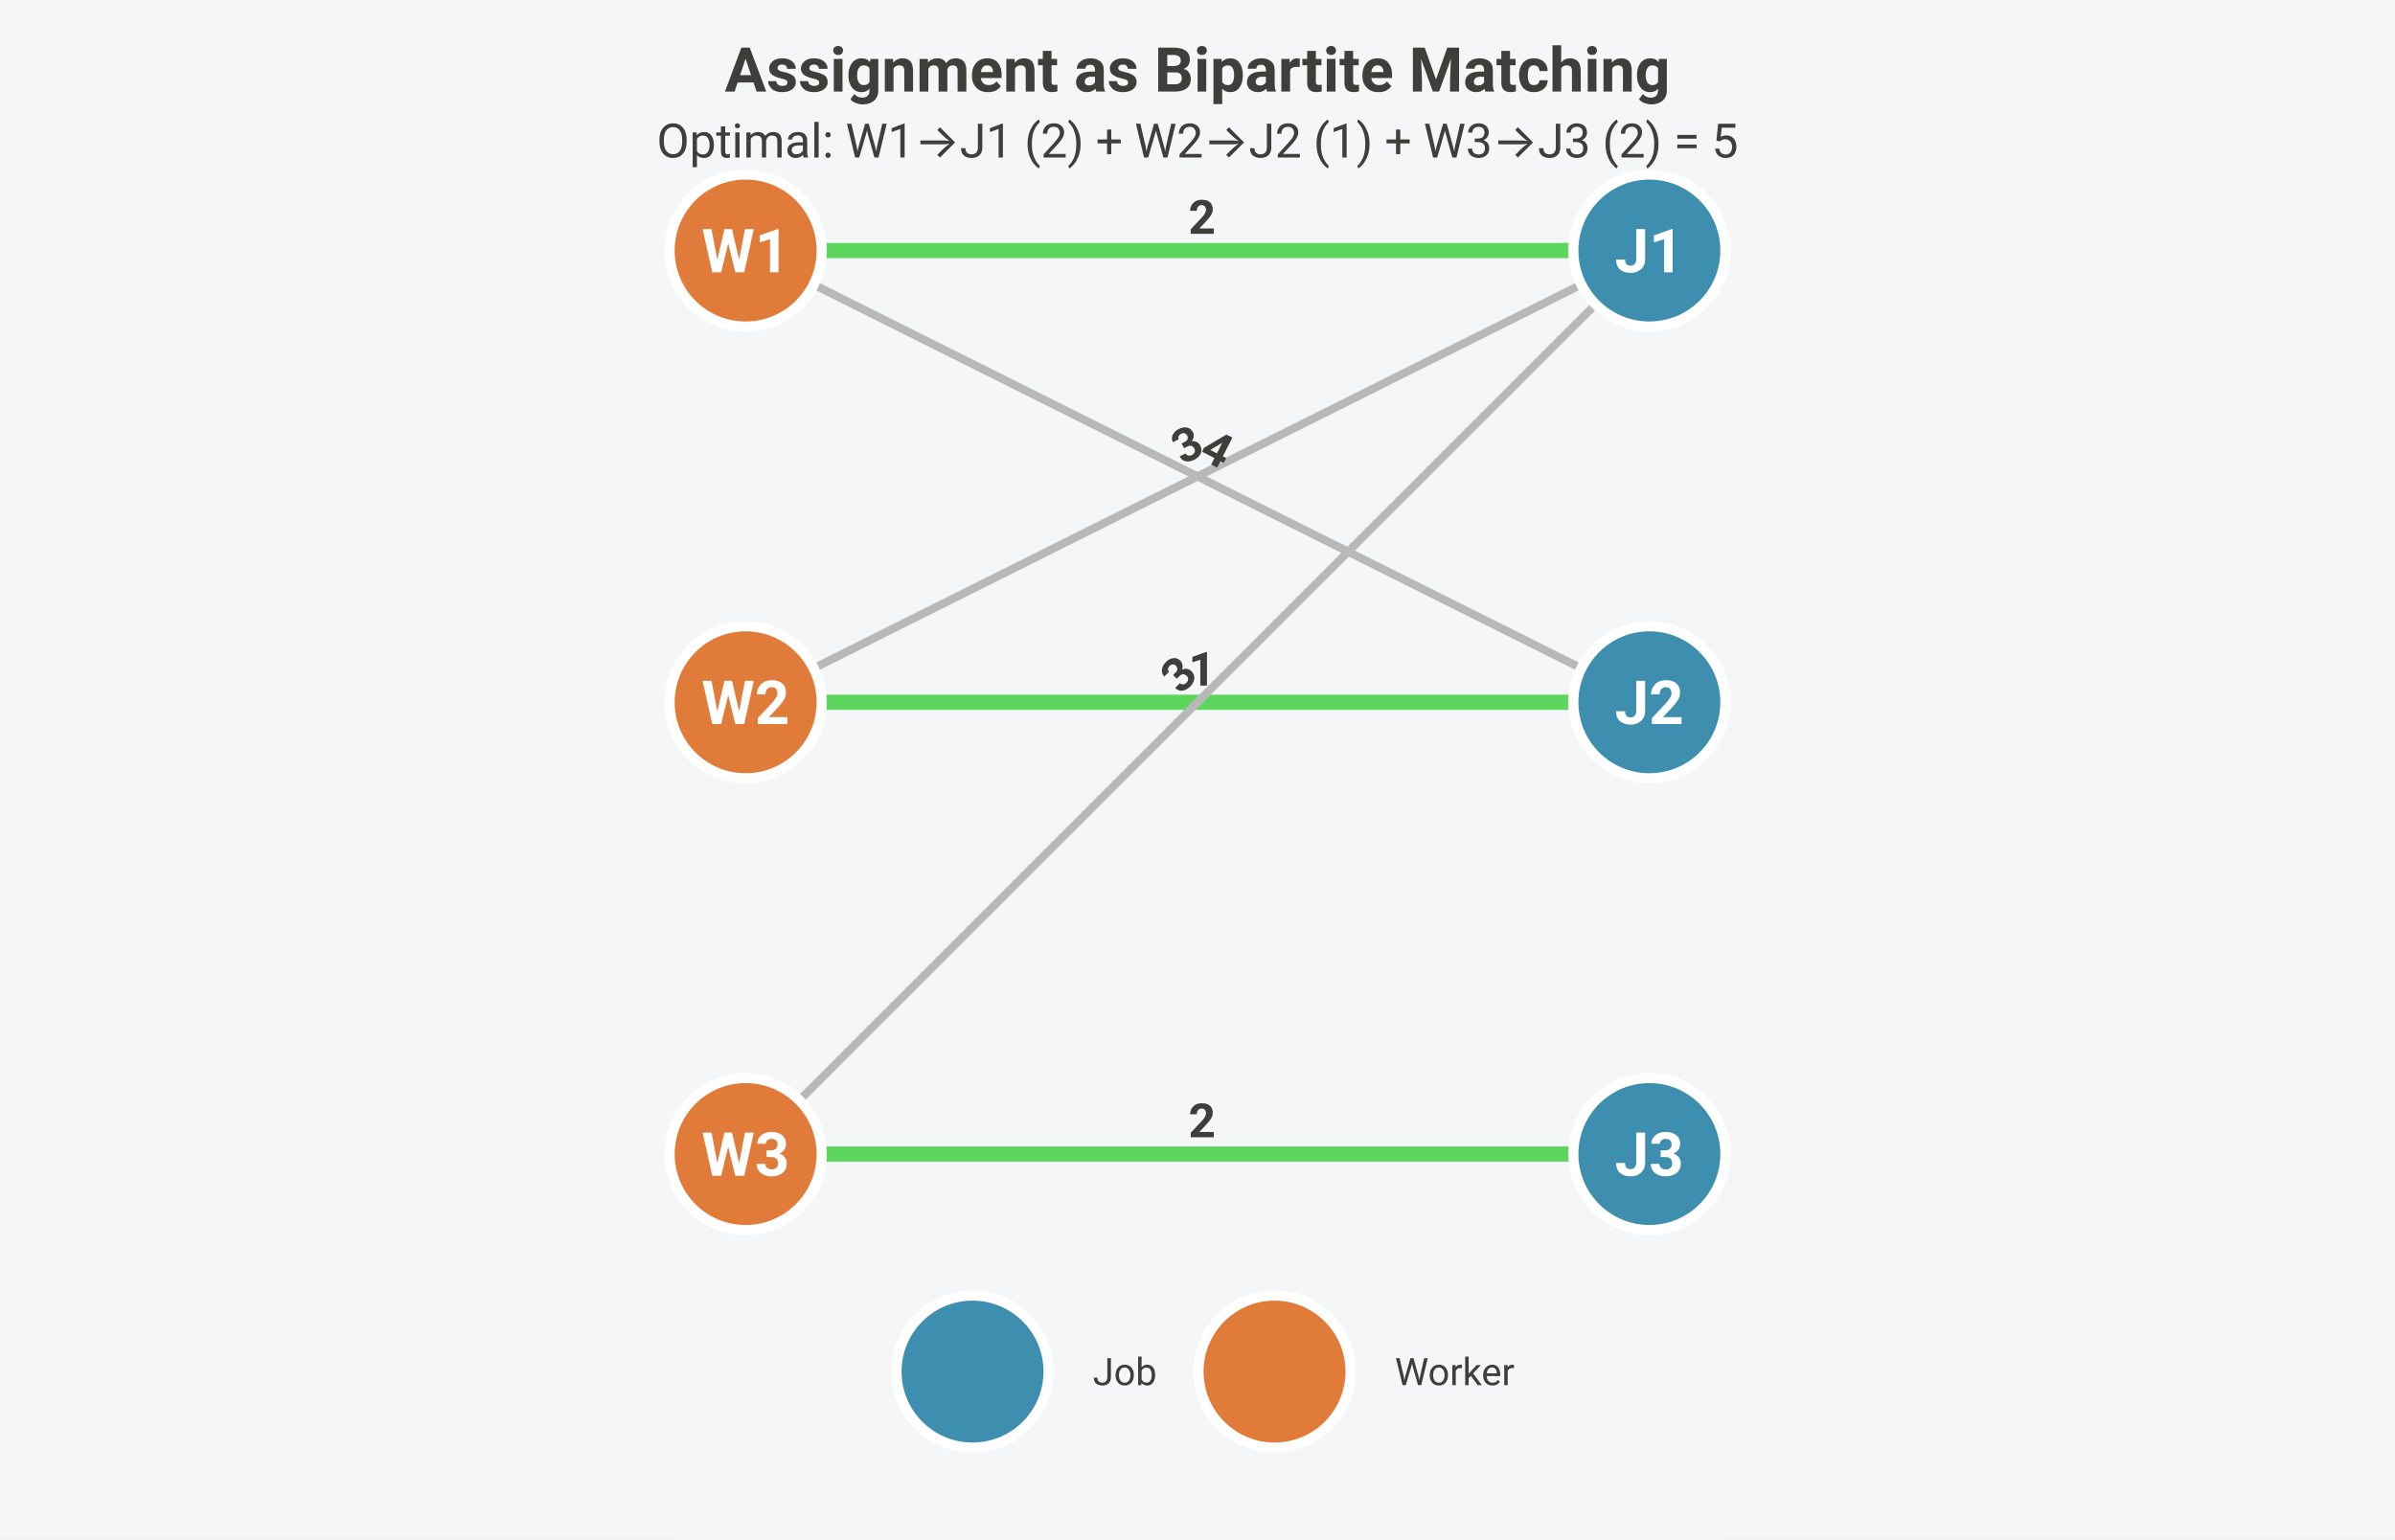
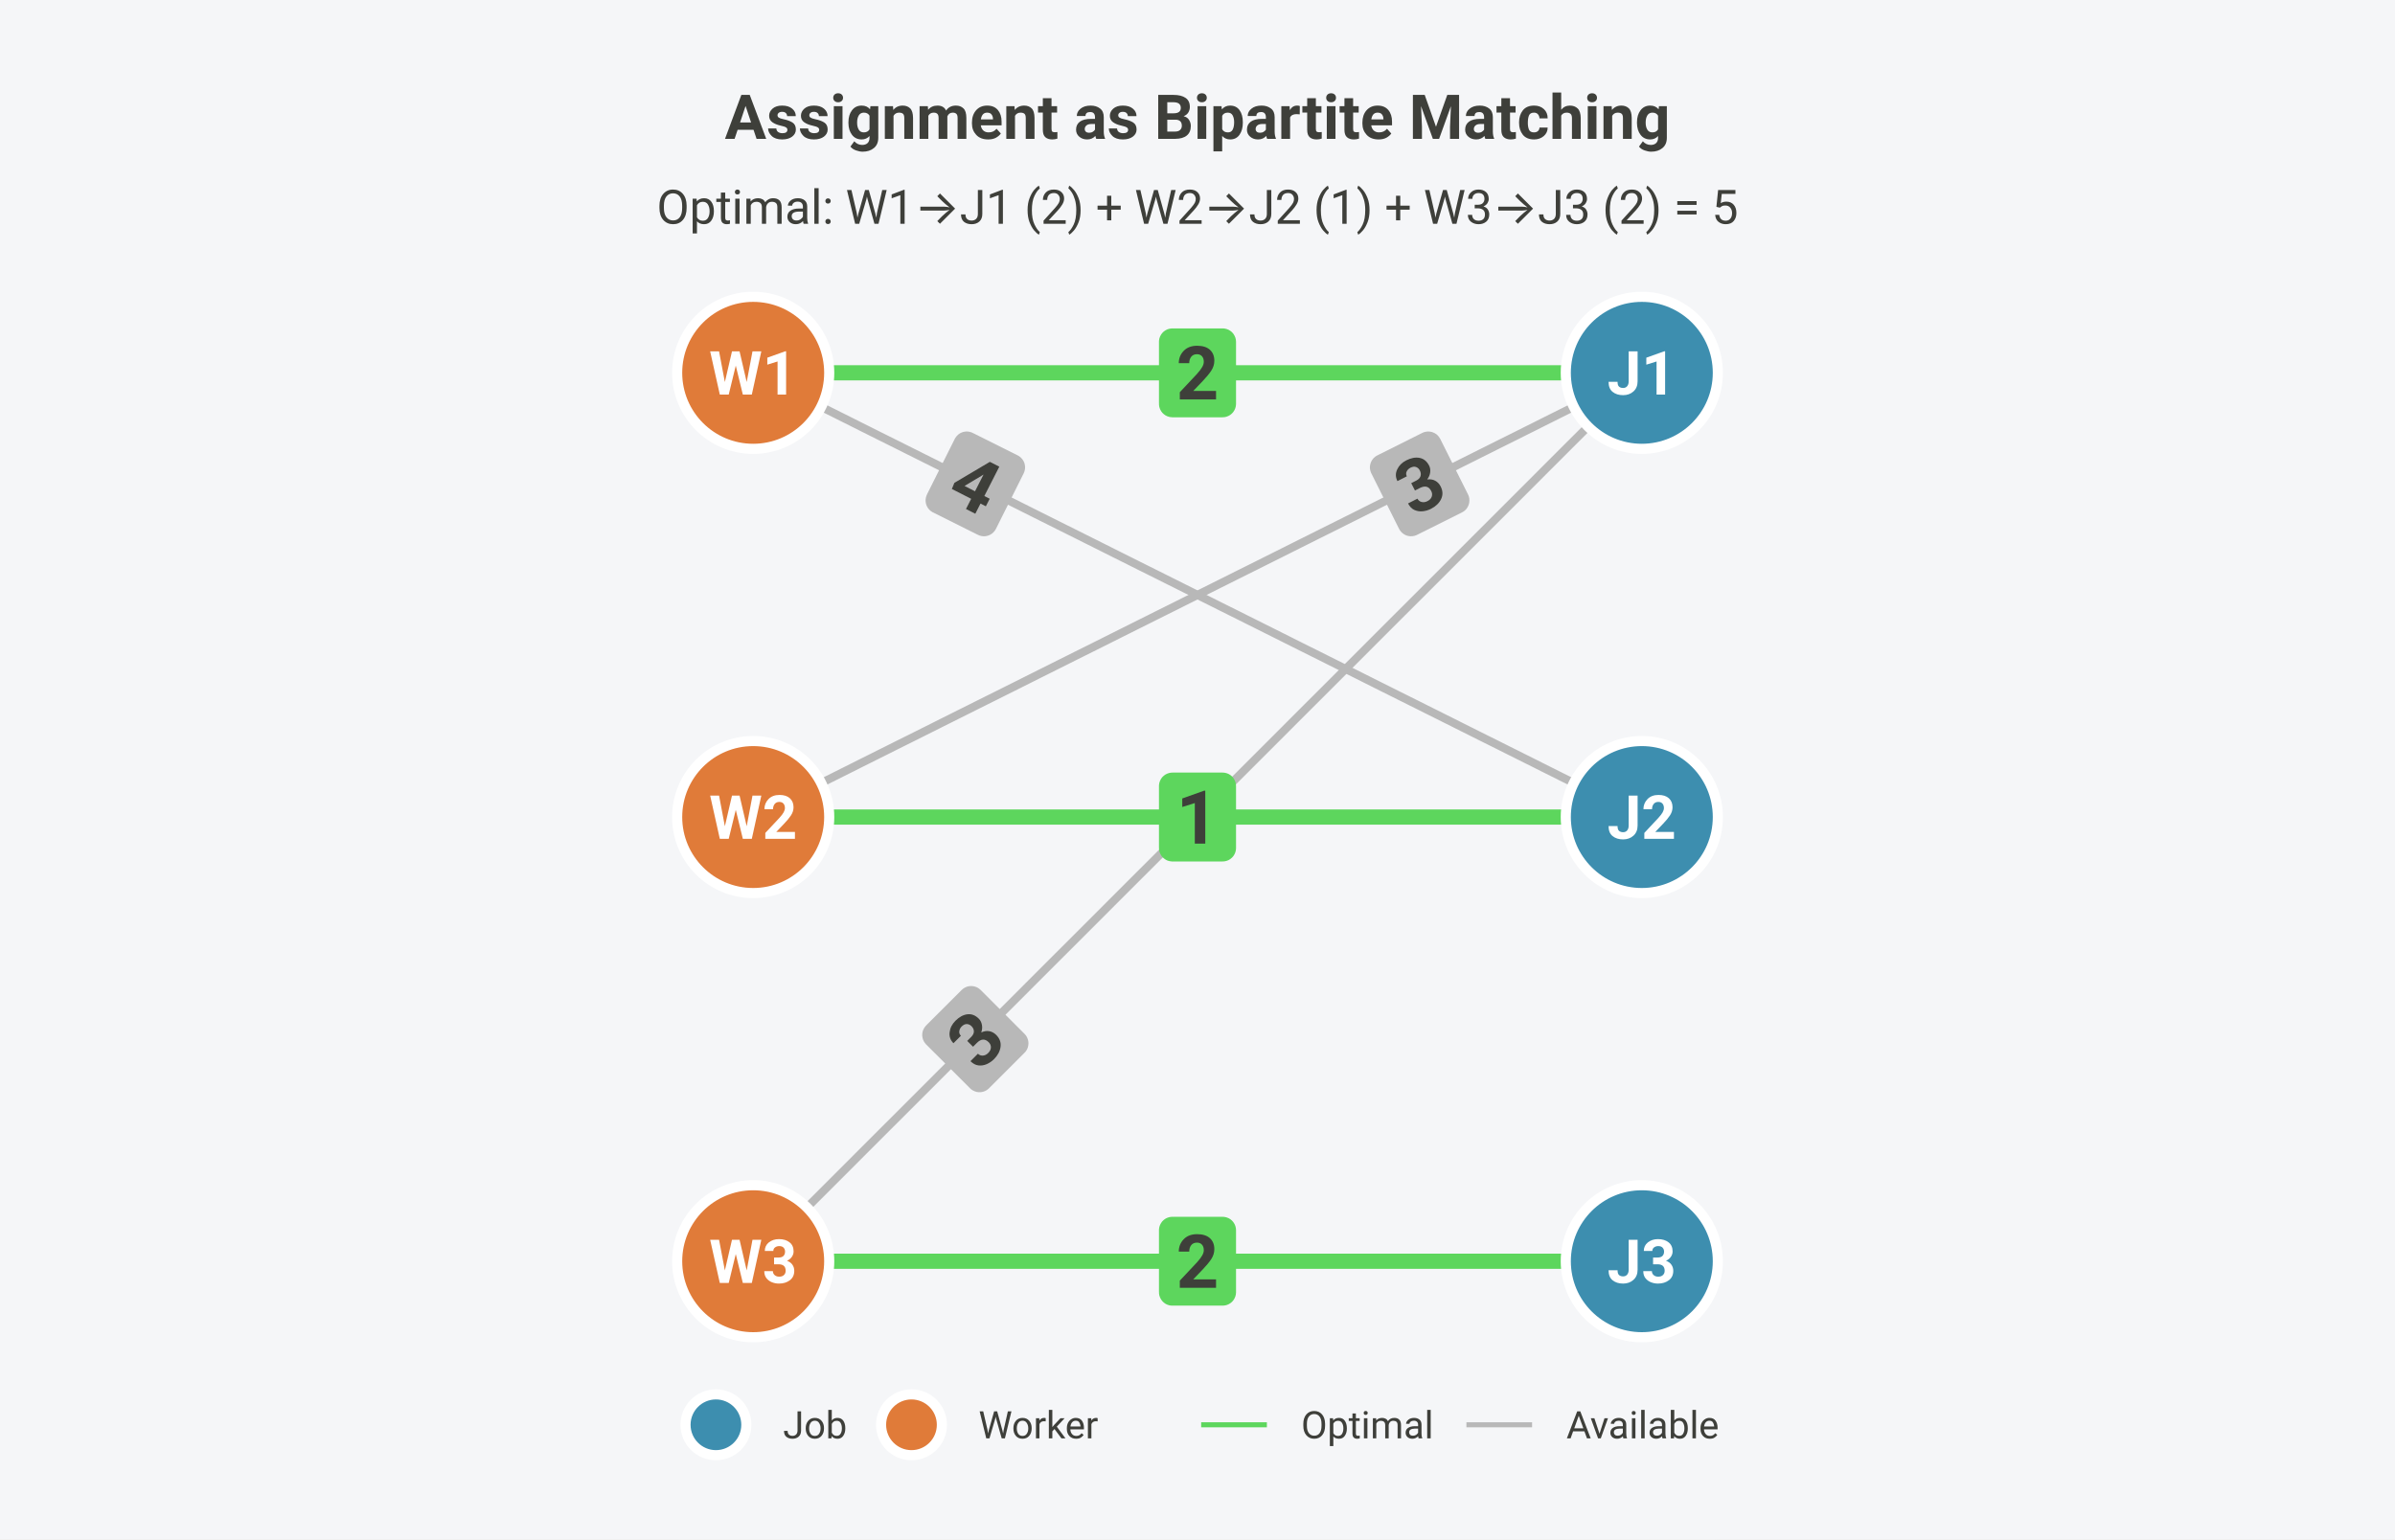
<svg xmlns="http://www.w3.org/2000/svg" width="504.00pt" height="324.00pt" viewBox="0 0 504.00 324.00">
  <g class="svglite">
    <defs>
      <style type="text/css">
    /* theme-aware-processed */
    .svglite line, .svglite polyline, .svglite polygon, .svglite path, .svglite circle {
      fill: none;
      stroke: #3E3F3A;
      stroke-linecap: round;
      stroke-linejoin: round;
      stroke-miterlimit: 10.00;
    }
    .svglite &gt; g &gt; rect {
      fill: none;
      stroke: #3E3F3A;
      stroke-linecap: round;
      stroke-linejoin: round;
      stroke-miterlimit: 10.00;
    }
    .svglite text {
      white-space: pre;
      fill: #3E3F3A;
    }
    .svglite g.glyphgroup path {
      fill: inherit;
      stroke: none;
    }
  </style>
    </defs>
    <rect width="100%" height="100%" style="stroke: none; fill: #F5F6F8;" />
    <defs>
      <clipPath id="cpMC4wMHw1MDQuMDB8MC4wMHwzMjQuMDA=">
        <rect x="0.00" y="0.00" width="504.00" height="324.00" />
      </clipPath>
    </defs>
    <g clip-path="url(#cpMC4wMHw1MDQuMDB8MC4wMHwzMjQuMDA=)">
</g>
    <defs>
-       <clipPath id="cpMTM3LjQ0fDM2Ni41NnwwLjAwfDMyNC4wMA==">
-         <rect x="137.44" y="0.00" width="229.13" height="324.00" />
+       <clipPath id="cpMTM5LjE4fDM2NC44MnwwLjAwfDMyNC4wMA==">
+         <rect x="139.18" y="0.00" width="225.63" height="324.00" />
      </clipPath>
    </defs>
-     <g clip-path="url(#cpMTM3LjQ0fDM2Ni41NnwwLjAwfDMyNC4wMA==)">
-       <rect rx="4" x="137.44" y="0.00" width="229.13" height="324.00" style="stroke-width: 1.07; stroke: none; fill: #F5F6F8;" />
+     <g clip-path="url(#cpMTM5LjE4fDM2NC44MnwwLjAwfDMyNC4wMA==)">
+       <rect rx="4" x="139.18" y="0.00" width="225.63" height="324.00" style="stroke-width: 1.07; stroke: none; fill: #F5F6F8;" />
    </g>
    <g clip-path="url(#cpMC4wMHw1MDQuMDB8MC4wMHwzMjQuMDA=)">
-       <polyline points="156.91,52.74 158.83,52.74 160.75,52.74 162.67,52.74 164.59,52.74 166.51,52.74 168.43,52.74 170.35,52.74 172.28,52.74 174.20,52.74 176.12,52.74 178.04,52.74 179.96,52.74 181.88,52.74 183.80,52.74 185.72,52.74 187.64,52.74 189.57,52.74 191.49,52.74 193.41,52.74 195.33,52.74 197.25,52.74 199.17,52.74 201.09,52.74 203.01,52.74 204.93,52.74 206.85,52.74 208.78,52.74 210.70,52.74 212.62,52.74 214.54,52.74 216.46,52.74 218.38,52.74 220.30,52.74 222.22,52.74 224.14,52.74 226.07,52.74 227.99,52.74 229.91,52.74 231.83,52.74 233.75,52.74 235.67,52.74 237.59,52.74 239.51,52.74 241.43,52.74 243.36,52.74 245.28,52.74 247.20,52.74 249.12,52.74 251.04,52.74 252.96,52.74 254.88,52.74 256.80,52.74 258.72,52.74 260.64,52.74 262.57,52.74 264.49,52.74 266.41,52.74 268.33,52.74 270.25,52.74 272.17,52.74 274.09,52.74 276.01,52.74 277.93,52.74 279.86,52.74 281.78,52.74 283.70,52.74 285.62,52.74 287.54,52.74 289.46,52.74 291.38,52.74 293.30,52.74 295.22,52.74 297.15,52.74 299.07,52.74 300.99,52.74 302.91,52.74 304.83,52.74 306.75,52.74 308.67,52.74 310.59,52.74 312.51,52.74 314.43,52.74 316.36,52.74 318.28,52.74 320.20,52.74 322.12,52.74 324.04,52.74 325.96,52.74 327.88,52.74 329.80,52.74 331.72,52.74 333.65,52.74 335.57,52.74 337.49,52.74 339.41,52.74 341.33,52.74 343.25,52.74 345.17,52.74 347.09,52.74 " style="stroke-width: 3.20; stroke: #5DD65D; stroke-linecap: butt;" />
-       <polyline points="156.91,52.74 158.83,53.70 160.75,54.66 162.67,55.62 164.59,56.58 166.51,57.54 168.43,58.50 170.35,59.46 172.28,60.42 174.20,61.38 176.12,62.34 178.04,63.31 179.96,64.27 181.88,65.23 183.80,66.19 185.72,67.15 187.64,68.11 189.57,69.07 191.49,70.03 193.41,70.99 195.33,71.95 197.25,72.91 199.17,73.87 201.09,74.83 203.01,75.79 204.93,76.75 206.85,77.71 208.78,78.67 210.70,79.63 212.62,80.59 214.54,81.56 216.46,82.52 218.38,83.48 220.30,84.44 222.22,85.40 224.14,86.36 226.07,87.32 227.99,88.28 229.91,89.24 231.83,90.20 233.75,91.16 235.67,92.12 237.59,93.08 239.51,94.04 241.43,95.00 243.36,95.96 245.28,96.92 247.20,97.88 249.12,98.84 251.04,99.81 252.96,100.77 254.88,101.73 256.80,102.69 258.72,103.65 260.64,104.61 262.57,105.57 264.49,106.53 266.41,107.49 268.33,108.45 270.25,109.41 272.17,110.37 274.09,111.33 276.01,112.29 277.93,113.25 279.86,114.21 281.78,115.17 283.70,116.13 285.62,117.10 287.54,118.06 289.46,119.02 291.38,119.98 293.30,120.94 295.22,121.90 297.15,122.86 299.07,123.82 300.99,124.78 302.91,125.74 304.83,126.70 306.75,127.66 308.67,128.62 310.59,129.58 312.51,130.54 314.43,131.50 316.36,132.46 318.28,133.42 320.20,134.38 322.12,135.35 324.04,136.31 325.96,137.27 327.88,138.23 329.80,139.19 331.72,140.15 333.65,141.11 335.57,142.07 337.49,143.03 339.41,143.99 341.33,144.95 343.25,145.91 345.17,146.87 347.09,147.83 " style="stroke-width: 1.71; stroke: #B8B8B8; stroke-linecap: butt;" />
-       <polyline points="156.91,147.83 158.83,147.83 160.75,147.83 162.67,147.83 164.59,147.83 166.51,147.83 168.43,147.83 170.35,147.83 172.28,147.83 174.20,147.83 176.12,147.83 178.04,147.83 179.96,147.83 181.88,147.83 183.80,147.83 185.72,147.83 187.64,147.83 189.57,147.83 191.49,147.83 193.41,147.83 195.33,147.83 197.25,147.83 199.17,147.83 201.09,147.83 203.01,147.83 204.93,147.83 206.85,147.83 208.78,147.83 210.70,147.83 212.62,147.83 214.54,147.83 216.46,147.83 218.38,147.83 220.30,147.83 222.22,147.83 224.14,147.83 226.07,147.83 227.99,147.83 229.91,147.83 231.83,147.83 233.75,147.83 235.67,147.83 237.59,147.83 239.51,147.83 241.43,147.83 243.36,147.83 245.28,147.83 247.20,147.83 249.12,147.83 251.04,147.83 252.96,147.83 254.88,147.83 256.80,147.83 258.72,147.83 260.64,147.83 262.57,147.83 264.49,147.83 266.41,147.83 268.33,147.83 270.25,147.83 272.17,147.83 274.09,147.83 276.01,147.83 277.93,147.83 279.86,147.83 281.78,147.83 283.70,147.83 285.62,147.83 287.54,147.83 289.46,147.83 291.38,147.83 293.30,147.83 295.22,147.83 297.15,147.83 299.07,147.83 300.99,147.83 302.91,147.83 304.83,147.83 306.75,147.83 308.67,147.83 310.59,147.83 312.51,147.83 314.43,147.83 316.36,147.83 318.28,147.83 320.20,147.83 322.12,147.83 324.04,147.83 325.96,147.83 327.88,147.83 329.80,147.83 331.72,147.83 333.65,147.83 335.57,147.83 337.49,147.83 339.41,147.83 341.33,147.83 343.25,147.83 345.17,147.83 347.09,147.83 " style="stroke-width: 3.20; stroke: #5DD65D; stroke-linecap: butt;" />
-       <polyline points="156.91,147.83 158.83,146.87 160.75,145.91 162.67,144.95 164.59,143.99 166.51,143.03 168.43,142.07 170.35,141.11 172.28,140.15 174.20,139.19 176.12,138.23 178.04,137.27 179.96,136.31 181.88,135.35 183.80,134.38 185.72,133.42 187.64,132.46 189.57,131.50 191.49,130.54 193.41,129.58 195.33,128.62 197.25,127.66 199.17,126.70 201.09,125.74 203.01,124.78 204.93,123.82 206.85,122.86 208.78,121.90 210.70,120.94 212.62,119.98 214.54,119.02 216.46,118.06 218.38,117.10 220.30,116.13 222.22,115.17 224.14,114.21 226.07,113.25 227.99,112.29 229.91,111.33 231.83,110.37 233.75,109.41 235.67,108.45 237.59,107.49 239.51,106.53 241.43,105.57 243.36,104.61 245.28,103.65 247.20,102.69 249.12,101.73 251.04,100.77 252.96,99.81 254.88,98.84 256.80,97.88 258.72,96.92 260.64,95.96 262.57,95.00 264.49,94.04 266.41,93.08 268.33,92.12 270.25,91.16 272.17,90.20 274.09,89.24 276.01,88.28 277.93,87.32 279.86,86.36 281.78,85.40 283.70,84.44 285.62,83.48 287.54,82.52 289.46,81.56 291.38,80.59 293.30,79.63 295.22,78.67 297.15,77.71 299.07,76.75 300.99,75.79 302.91,74.83 304.83,73.87 306.75,72.91 308.67,71.95 310.59,70.99 312.51,70.03 314.43,69.07 316.36,68.11 318.28,67.15 320.20,66.19 322.12,65.23 324.04,64.27 325.96,63.31 327.88,62.34 329.80,61.38 331.72,60.42 333.65,59.46 335.57,58.50 337.49,57.54 339.41,56.58 341.33,55.62 343.25,54.66 345.17,53.70 347.09,52.74 " style="stroke-width: 1.71; stroke: #B8B8B8; stroke-linecap: butt;" />
-       <polyline points="156.91,242.93 158.83,241.00 160.75,239.08 162.67,237.16 164.59,235.24 166.51,233.32 168.43,231.40 170.35,229.48 172.28,227.56 174.20,225.64 176.12,223.71 178.04,221.79 179.96,219.87 181.88,217.95 183.80,216.03 185.72,214.11 187.64,212.19 189.57,210.27 191.49,208.35 193.41,206.42 195.33,204.50 197.25,202.58 199.17,200.66 201.09,198.74 203.01,196.82 204.93,194.90 206.85,192.98 208.78,191.06 210.70,189.14 212.62,187.21 214.54,185.29 216.46,183.37 218.38,181.45 220.30,179.53 222.22,177.61 224.14,175.69 226.07,173.77 227.99,171.85 229.91,169.92 231.83,168.00 233.75,166.08 235.67,164.16 237.59,162.24 239.51,160.32 241.43,158.40 243.36,156.48 245.28,154.56 247.20,152.63 249.12,150.71 251.04,148.79 252.96,146.87 254.88,144.95 256.80,143.03 258.72,141.11 260.64,139.19 262.57,137.27 264.49,135.35 266.41,133.42 268.33,131.50 270.25,129.58 272.17,127.66 274.09,125.74 276.01,123.82 277.93,121.90 279.86,119.98 281.78,118.06 283.70,116.13 285.62,114.21 287.54,112.29 289.46,110.37 291.38,108.45 293.30,106.53 295.22,104.61 297.15,102.69 299.07,100.77 300.99,98.84 302.91,96.92 304.83,95.00 306.75,93.08 308.67,91.16 310.59,89.24 312.51,87.32 314.43,85.40 316.36,83.48 318.28,81.56 320.20,79.63 322.12,77.71 324.04,75.79 325.96,73.87 327.88,71.95 329.80,70.03 331.72,68.11 333.65,66.19 335.57,64.27 337.49,62.34 339.41,60.42 341.33,58.50 343.25,56.58 345.17,54.66 347.09,52.74 " style="stroke-width: 1.71; stroke: #B8B8B8; stroke-linecap: butt;" />
-       <polyline points="156.91,242.93 158.83,242.93 160.75,242.93 162.67,242.93 164.59,242.93 166.51,242.93 168.43,242.93 170.35,242.93 172.28,242.93 174.20,242.93 176.12,242.93 178.04,242.93 179.96,242.93 181.88,242.93 183.80,242.93 185.72,242.93 187.64,242.93 189.57,242.93 191.49,242.93 193.41,242.93 195.33,242.93 197.25,242.93 199.17,242.93 201.09,242.93 203.01,242.93 204.93,242.93 206.85,242.93 208.78,242.93 210.70,242.93 212.62,242.93 214.54,242.93 216.46,242.93 218.38,242.93 220.30,242.93 222.22,242.93 224.14,242.93 226.07,242.93 227.99,242.93 229.91,242.93 231.83,242.93 233.75,242.93 235.67,242.93 237.59,242.93 239.51,242.93 241.43,242.93 243.36,242.93 245.28,242.93 247.20,242.93 249.12,242.93 251.04,242.93 252.96,242.93 254.88,242.93 256.80,242.93 258.72,242.93 260.64,242.93 262.57,242.93 264.49,242.93 266.41,242.93 268.33,242.93 270.25,242.93 272.17,242.93 274.09,242.93 276.01,242.93 277.93,242.93 279.86,242.93 281.78,242.93 283.70,242.93 285.62,242.93 287.54,242.93 289.46,242.93 291.38,242.93 293.30,242.93 295.22,242.93 297.15,242.93 299.07,242.93 300.99,242.93 302.91,242.93 304.83,242.93 306.75,242.93 308.67,242.93 310.59,242.93 312.51,242.93 314.43,242.93 316.36,242.93 318.28,242.93 320.20,242.93 322.12,242.93 324.04,242.93 325.96,242.93 327.88,242.93 329.80,242.93 331.72,242.93 333.65,242.93 335.57,242.93 337.49,242.93 339.41,242.93 341.33,242.93 343.25,242.93 345.17,242.93 347.09,242.93 " style="stroke-width: 3.20; stroke: #5DD65D; stroke-linecap: butt;" />
-       <text x="252.96" y="49.22" text-anchor="middle" style="font-size: 9.96px; font-weight: bold; font-family: &quot;Roboto&quot;, -apple-system, BlinkMacSystemFont, &quot;Segoe UI&quot;, system-ui, sans-serif;" textLength="5.53px" lengthAdjust="spacingAndGlyphs">2</text>
-       <text transform="translate(254.54,97.62) rotate(-333)" text-anchor="middle" style="font-size: 9.96px; font-weight: bold; font-family: &quot;Roboto&quot;, -apple-system, BlinkMacSystemFont, &quot;Segoe UI&quot;, system-ui, sans-serif;" textLength="5.53px" lengthAdjust="spacingAndGlyphs">4</text>
-       <text x="252.96" y="144.31" text-anchor="middle" style="font-size: 9.96px; font-weight: bold; font-family: &quot;Roboto&quot;, -apple-system, BlinkMacSystemFont, &quot;Segoe UI&quot;, system-ui, sans-serif;" textLength="5.53px" lengthAdjust="spacingAndGlyphs">1</text>
-       <text transform="translate(251.39,96.65) rotate(-27)" text-anchor="middle" style="font-size: 9.96px; font-weight: bold; font-family: &quot;Roboto&quot;, -apple-system, BlinkMacSystemFont, &quot;Segoe UI&quot;, system-ui, sans-serif;" textLength="5.53px" lengthAdjust="spacingAndGlyphs">3</text>
-       <text transform="translate(250.47,144.38) rotate(-45)" text-anchor="middle" style="font-size: 9.96px; font-weight: bold; font-family: &quot;Roboto&quot;, -apple-system, BlinkMacSystemFont, &quot;Segoe UI&quot;, system-ui, sans-serif;" textLength="5.53px" lengthAdjust="spacingAndGlyphs">3</text>
-       <text x="252.96" y="239.40" text-anchor="middle" style="font-size: 9.96px; font-weight: bold; font-family: &quot;Roboto&quot;, -apple-system, BlinkMacSystemFont, &quot;Segoe UI&quot;, system-ui, sans-serif;" textLength="5.53px" lengthAdjust="spacingAndGlyphs">2</text>
-       <circle cx="156.91" cy="52.74" r="16.00" style="stroke-width: 2.13; stroke: #FFFFFF; fill: #E07B39;" />
-       <circle cx="156.91" cy="147.83" r="16.00" style="stroke-width: 2.13; stroke: #FFFFFF; fill: #E07B39;" />
-       <circle cx="156.91" cy="242.93" r="16.00" style="stroke-width: 2.13; stroke: #FFFFFF; fill: #E07B39;" />
-       <circle cx="347.09" cy="52.74" r="16.00" style="stroke-width: 2.13; stroke: #FFFFFF; fill: #3D8EAF;" />
-       <circle cx="347.09" cy="147.83" r="16.00" style="stroke-width: 2.13; stroke: #FFFFFF; fill: #3D8EAF;" />
-       <circle cx="347.09" cy="242.93" r="16.00" style="stroke-width: 2.13; stroke: #FFFFFF; fill: #3D8EAF;" />
-       <text x="156.91" y="57.32" text-anchor="middle" style="font-size: 12.80px; font-weight: bold;fill: #FFFFFF; font-family: &quot;Roboto&quot;, -apple-system, BlinkMacSystemFont, &quot;Segoe UI&quot;, system-ui, sans-serif;" textLength="19.19px" lengthAdjust="spacingAndGlyphs">W1</text>
-       <text x="156.91" y="152.41" text-anchor="middle" style="font-size: 12.80px; font-weight: bold;fill: #FFFFFF; font-family: &quot;Roboto&quot;, -apple-system, BlinkMacSystemFont, &quot;Segoe UI&quot;, system-ui, sans-serif;" textLength="19.19px" lengthAdjust="spacingAndGlyphs">W2</text>
-       <text x="156.91" y="247.50" text-anchor="middle" style="font-size: 12.80px; font-weight: bold;fill: #FFFFFF; font-family: &quot;Roboto&quot;, -apple-system, BlinkMacSystemFont, &quot;Segoe UI&quot;, system-ui, sans-serif;" textLength="19.19px" lengthAdjust="spacingAndGlyphs">W3</text>
-       <text x="347.09" y="57.32" text-anchor="middle" style="font-size: 12.80px; font-weight: bold;fill: #FFFFFF; font-family: &quot;Roboto&quot;, -apple-system, BlinkMacSystemFont, &quot;Segoe UI&quot;, system-ui, sans-serif;" textLength="14.22px" lengthAdjust="spacingAndGlyphs">J1</text>
-       <text x="347.09" y="152.41" text-anchor="middle" style="font-size: 12.80px; font-weight: bold;fill: #FFFFFF; font-family: &quot;Roboto&quot;, -apple-system, BlinkMacSystemFont, &quot;Segoe UI&quot;, system-ui, sans-serif;" textLength="14.22px" lengthAdjust="spacingAndGlyphs">J2</text>
-       <text x="347.09" y="247.50" text-anchor="middle" style="font-size: 12.80px; font-weight: bold;fill: #FFFFFF; font-family: &quot;Roboto&quot;, -apple-system, BlinkMacSystemFont, &quot;Segoe UI&quot;, system-ui, sans-serif;" textLength="14.22px" lengthAdjust="spacingAndGlyphs">J3</text>
-       <circle cx="204.66" cy="288.72" r="16.00" style="stroke-width: 2.13; stroke: #FFFFFF; fill: #3D8EAF;" />
-       <circle cx="268.21" cy="288.72" r="16.00" style="stroke-width: 2.13; stroke: #FFFFFF; fill: #E07B39;" />
-       <text x="229.98" y="291.58" style="font-size: 8.00px;fill: #3E3F3A; font-family: &quot;Roboto&quot;, -apple-system, BlinkMacSystemFont, &quot;Segoe UI&quot;, system-ui, sans-serif;" textLength="12.91px" lengthAdjust="spacingAndGlyphs">Job</text>
-       <text x="293.53" y="291.58" style="font-size: 8.00px;fill: #3E3F3A; font-family: &quot;Roboto&quot;, -apple-system, BlinkMacSystemFont, &quot;Segoe UI&quot;, system-ui, sans-serif;" textLength="25.66px" lengthAdjust="spacingAndGlyphs">Worker</text>
-       <text x="252.00" y="33.16" text-anchor="middle" style="font-size: 10.00px;fill: #3E3F3A; font-family: &quot;Roboto&quot;, -apple-system, BlinkMacSystemFont, &quot;Segoe UI&quot;, system-ui, sans-serif;" textLength="231.48px" lengthAdjust="spacingAndGlyphs">Optimal: W1→J1 (2) + W2→J2 (1) + W3→J3 (2) = 5</text>
-       <text x="252.00" y="19.27" text-anchor="middle" style="font-size: 13.00px; font-weight: bold;fill: #3E3F3A; font-family: &quot;Roboto&quot;, -apple-system, BlinkMacSystemFont, &quot;Segoe UI&quot;, system-ui, sans-serif;" textLength="209.48px" lengthAdjust="spacingAndGlyphs">Assignment as Bipartite Matching</text>
+       <polyline points="158.50,78.48 160.39,78.48 162.27,78.48 164.16,78.48 166.05,78.48 167.94,78.48 169.83,78.48 171.72,78.48 173.61,78.48 175.50,78.48 177.39,78.48 179.28,78.48 181.16,78.48 183.05,78.48 184.94,78.48 186.83,78.48 188.72,78.48 190.61,78.48 192.50,78.48 194.39,78.48 196.28,78.48 198.16,78.48 200.05,78.48 201.94,78.48 203.83,78.48 205.72,78.48 207.61,78.48 209.50,78.48 211.39,78.48 213.28,78.48 215.17,78.48 217.05,78.48 218.94,78.48 220.83,78.48 222.72,78.48 224.61,78.48 226.50,78.48 228.39,78.48 230.28,78.48 232.17,78.48 234.05,78.48 235.94,78.48 237.83,78.48 239.72,78.48 241.61,78.48 243.50,78.48 245.39,78.48 247.28,78.48 249.17,78.48 251.06,78.48 252.94,78.48 254.83,78.48 256.72,78.48 258.61,78.48 260.50,78.48 262.39,78.48 264.28,78.48 266.17,78.48 268.06,78.48 269.95,78.48 271.83,78.48 273.72,78.48 275.61,78.48 277.50,78.48 279.39,78.48 281.28,78.48 283.17,78.48 285.06,78.48 286.95,78.48 288.83,78.48 290.72,78.48 292.61,78.48 294.50,78.48 296.39,78.48 298.28,78.48 300.17,78.48 302.06,78.48 303.95,78.48 305.84,78.48 307.72,78.48 309.61,78.48 311.50,78.48 313.39,78.48 315.28,78.48 317.17,78.48 319.06,78.48 320.95,78.48 322.84,78.48 324.72,78.48 326.61,78.48 328.50,78.48 330.39,78.48 332.28,78.48 334.17,78.48 336.06,78.48 337.95,78.48 339.84,78.48 341.73,78.48 343.61,78.48 345.50,78.48 " style="stroke-width: 3.20; stroke: #5DD65D; stroke-linecap: butt;" />
+       <polyline points="158.50,78.48 160.39,79.43 162.27,80.37 164.16,81.32 166.05,82.26 167.94,83.21 169.83,84.15 171.72,85.09 173.61,86.04 175.50,86.98 177.39,87.93 179.28,88.87 181.16,89.82 183.05,90.76 184.94,91.71 186.83,92.65 188.72,93.59 190.61,94.54 192.50,95.48 194.39,96.43 196.28,97.37 198.16,98.32 200.05,99.26 201.94,100.21 203.83,101.15 205.72,102.09 207.61,103.04 209.50,103.98 211.39,104.93 213.28,105.87 215.17,106.82 217.05,107.76 218.94,108.71 220.83,109.65 222.72,110.60 224.61,111.54 226.50,112.48 228.39,113.43 230.28,114.37 232.17,115.32 234.05,116.26 235.94,117.21 237.83,118.15 239.72,119.10 241.61,120.04 243.50,120.98 245.39,121.93 247.28,122.87 249.17,123.82 251.06,124.76 252.94,125.71 254.83,126.65 256.72,127.60 258.61,128.54 260.50,129.48 262.39,130.43 264.28,131.37 266.17,132.32 268.06,133.26 269.95,134.21 271.83,135.15 273.72,136.10 275.61,137.04 277.50,137.98 279.39,138.93 281.28,139.87 283.17,140.82 285.06,141.76 286.95,142.71 288.83,143.65 290.72,144.60 292.61,145.54 294.50,146.49 296.39,147.43 298.28,148.37 300.17,149.32 302.06,150.26 303.95,151.21 305.84,152.15 307.72,153.10 309.61,154.04 311.50,154.99 313.39,155.93 315.28,156.87 317.17,157.82 319.06,158.76 320.95,159.71 322.84,160.65 324.72,161.60 326.61,162.54 328.50,163.49 330.39,164.43 332.28,165.37 334.17,166.32 336.06,167.26 337.95,168.21 339.84,169.15 341.73,170.10 343.61,171.04 345.50,171.99 " style="stroke-width: 1.71; stroke: #B8B8B8; stroke-linecap: butt;" />
+       <polyline points="158.50,171.99 160.39,171.99 162.27,171.99 164.16,171.99 166.05,171.99 167.94,171.99 169.83,171.99 171.72,171.99 173.61,171.99 175.50,171.99 177.39,171.99 179.28,171.99 181.16,171.99 183.05,171.99 184.94,171.99 186.83,171.99 188.72,171.99 190.61,171.99 192.50,171.99 194.39,171.99 196.28,171.99 198.16,171.99 200.05,171.99 201.94,171.99 203.83,171.99 205.72,171.99 207.61,171.99 209.50,171.99 211.39,171.99 213.28,171.99 215.17,171.99 217.05,171.99 218.94,171.99 220.83,171.99 222.72,171.99 224.61,171.99 226.50,171.99 228.39,171.99 230.28,171.99 232.17,171.99 234.05,171.99 235.94,171.99 237.83,171.99 239.72,171.99 241.61,171.99 243.50,171.99 245.39,171.99 247.28,171.99 249.17,171.99 251.06,171.99 252.94,171.99 254.83,171.99 256.72,171.99 258.61,171.99 260.50,171.99 262.39,171.99 264.28,171.99 266.17,171.99 268.06,171.99 269.95,171.99 271.83,171.99 273.72,171.99 275.61,171.99 277.50,171.99 279.39,171.99 281.28,171.99 283.17,171.99 285.06,171.99 286.95,171.99 288.83,171.99 290.72,171.99 292.61,171.99 294.50,171.99 296.39,171.99 298.28,171.99 300.17,171.99 302.06,171.99 303.95,171.99 305.84,171.99 307.72,171.99 309.61,171.99 311.50,171.99 313.39,171.99 315.28,171.99 317.17,171.99 319.06,171.99 320.95,171.99 322.84,171.99 324.72,171.99 326.61,171.99 328.50,171.99 330.39,171.99 332.28,171.99 334.17,171.99 336.06,171.99 337.95,171.99 339.84,171.99 341.73,171.99 343.61,171.99 345.50,171.99 " style="stroke-width: 3.20; stroke: #5DD65D; stroke-linecap: butt;" />
+       <polyline points="158.50,171.99 160.39,171.04 162.27,170.10 164.16,169.15 166.05,168.21 167.94,167.26 169.83,166.32 171.72,165.37 173.61,164.43 175.50,163.49 177.39,162.54 179.28,161.60 181.16,160.65 183.05,159.71 184.94,158.76 186.83,157.82 188.72,156.87 190.61,155.93 192.50,154.99 194.39,154.04 196.28,153.10 198.16,152.15 200.05,151.21 201.94,150.26 203.83,149.32 205.72,148.37 207.61,147.43 209.50,146.49 211.39,145.54 213.28,144.60 215.17,143.65 217.05,142.71 218.94,141.76 220.83,140.82 222.72,139.87 224.61,138.93 226.50,137.98 228.39,137.04 230.28,136.10 232.17,135.15 234.05,134.21 235.94,133.26 237.83,132.32 239.72,131.37 241.61,130.43 243.50,129.48 245.39,128.54 247.28,127.60 249.17,126.65 251.06,125.71 252.94,124.76 254.83,123.82 256.72,122.87 258.61,121.93 260.50,120.98 262.39,120.04 264.28,119.10 266.17,118.15 268.06,117.21 269.95,116.26 271.83,115.32 273.72,114.37 275.61,113.43 277.50,112.48 279.39,111.54 281.28,110.60 283.17,109.65 285.06,108.71 286.95,107.76 288.83,106.82 290.72,105.87 292.61,104.93 294.50,103.98 296.39,103.04 298.28,102.09 300.17,101.15 302.06,100.21 303.95,99.26 305.84,98.32 307.72,97.37 309.61,96.43 311.50,95.48 313.39,94.54 315.28,93.59 317.17,92.65 319.06,91.71 320.95,90.76 322.84,89.82 324.72,88.87 326.61,87.93 328.50,86.98 330.39,86.04 332.28,85.09 334.17,84.15 336.06,83.21 337.95,82.26 339.84,81.32 341.73,80.37 343.61,79.43 345.50,78.48 " style="stroke-width: 1.71; stroke: #B8B8B8; stroke-linecap: butt;" />
+       <polyline points="158.50,265.49 160.39,263.60 162.27,261.71 164.16,259.82 166.05,257.93 167.94,256.04 169.83,254.16 171.72,252.27 173.61,250.38 175.50,248.49 177.39,246.60 179.28,244.71 181.16,242.82 183.05,240.93 184.94,239.04 186.83,237.15 188.72,235.27 190.61,233.38 192.50,231.49 194.39,229.60 196.28,227.71 198.16,225.82 200.05,223.93 201.94,222.04 203.83,220.15 205.72,218.27 207.61,216.38 209.50,214.49 211.39,212.60 213.28,210.71 215.17,208.82 217.05,206.93 218.94,205.04 220.83,203.15 222.72,201.26 224.61,199.38 226.50,197.49 228.39,195.60 230.28,193.71 232.17,191.82 234.05,189.93 235.94,188.04 237.83,186.15 239.72,184.26 241.61,182.38 243.50,180.49 245.39,178.60 247.28,176.71 249.17,174.82 251.06,172.93 252.94,171.04 254.83,169.15 256.72,167.26 258.61,165.37 260.50,163.49 262.39,161.60 264.28,159.71 266.17,157.82 268.06,155.93 269.95,154.04 271.83,152.15 273.72,150.26 275.61,148.37 277.50,146.49 279.39,144.60 281.28,142.71 283.17,140.82 285.06,138.93 286.95,137.04 288.83,135.15 290.72,133.26 292.61,131.37 294.50,129.48 296.39,127.60 298.28,125.71 300.17,123.82 302.06,121.93 303.95,120.04 305.84,118.15 307.72,116.26 309.61,114.37 311.50,112.48 313.39,110.60 315.28,108.71 317.17,106.82 319.06,104.93 320.95,103.04 322.84,101.15 324.72,99.26 326.61,97.37 328.50,95.48 330.39,93.59 332.28,91.71 334.17,89.82 336.06,87.93 337.95,86.04 339.84,84.15 341.73,82.26 343.61,80.37 345.50,78.48 " style="stroke-width: 1.71; stroke: #B8B8B8; stroke-linecap: butt;" />
+       <polyline points="158.50,265.49 160.39,265.49 162.27,265.49 164.16,265.49 166.05,265.49 167.94,265.49 169.83,265.49 171.72,265.49 173.61,265.49 175.50,265.49 177.39,265.49 179.28,265.49 181.16,265.49 183.05,265.49 184.94,265.49 186.83,265.49 188.72,265.49 190.61,265.49 192.50,265.49 194.39,265.49 196.28,265.49 198.16,265.49 200.05,265.49 201.94,265.49 203.83,265.49 205.72,265.49 207.61,265.49 209.50,265.49 211.39,265.49 213.28,265.49 215.17,265.49 217.05,265.49 218.94,265.49 220.83,265.49 222.72,265.49 224.61,265.49 226.50,265.49 228.39,265.49 230.28,265.49 232.17,265.49 234.05,265.49 235.94,265.49 237.83,265.49 239.72,265.49 241.61,265.49 243.50,265.49 245.39,265.49 247.28,265.49 249.17,265.49 251.06,265.49 252.94,265.49 254.83,265.49 256.72,265.49 258.61,265.49 260.50,265.49 262.39,265.49 264.28,265.49 266.17,265.49 268.06,265.49 269.95,265.49 271.83,265.49 273.72,265.49 275.61,265.49 277.50,265.49 279.39,265.49 281.28,265.49 283.17,265.49 285.06,265.49 286.95,265.49 288.83,265.49 290.72,265.49 292.61,265.49 294.50,265.49 296.39,265.49 298.28,265.49 300.17,265.49 302.06,265.49 303.95,265.49 305.84,265.49 307.72,265.49 309.61,265.49 311.50,265.49 313.39,265.49 315.28,265.49 317.17,265.49 319.06,265.49 320.95,265.49 322.84,265.49 324.72,265.49 326.61,265.49 328.50,265.49 330.39,265.49 332.28,265.49 334.17,265.49 336.06,265.49 337.95,265.49 339.84,265.49 341.73,265.49 343.61,265.49 345.50,265.49 " style="stroke-width: 3.20; stroke: #5DD65D; stroke-linecap: butt;" />
+       <polygon points="246.71,87.84 257.29,87.84 257.18,87.83 257.63,87.82 258.07,87.73 258.50,87.56 258.89,87.34 259.24,87.05 259.54,86.71 259.78,86.33 259.96,85.91 260.07,85.47 260.11,85.02 260.11,85.02 260.11,71.95 260.11,71.95 260.07,71.49 259.96,71.05 259.78,70.64 259.54,70.25 259.24,69.91 258.89,69.63 258.50,69.40 258.07,69.24 257.63,69.15 257.29,69.13 246.71,69.13 247.05,69.15 246.60,69.13 246.15,69.19 245.71,69.31 245.30,69.51 244.93,69.76 244.60,70.08 244.33,70.44 244.12,70.84 243.97,71.27 243.90,71.72 243.89,71.95 243.89,85.02 243.90,84.79 243.90,85.25 243.97,85.69 244.12,86.12 244.33,86.53 244.60,86.89 244.93,87.20 245.30,87.46 245.71,87.65 246.15,87.78 246.60,87.83 " style="stroke-width: 0.00; stroke: none; fill: #5DD65D;" />
+       <text class="preserve-color" x="252.00" y="84.08" text-anchor="middle" style="font-size: 15.65px; font-weight: bold;fill: #3E3F3A; font-family: &quot;Roboto&quot;, -apple-system, BlinkMacSystemFont, &quot;Segoe UI&quot;, system-ui, sans-serif;" textLength="8.70px" lengthAdjust="spacingAndGlyphs">2</text>
+       <polygon points="196.33,107.86 205.80,112.59 205.70,112.54 206.11,112.72 206.55,112.84 207.00,112.89 207.45,112.86 207.89,112.76 208.31,112.59 208.70,112.36 209.05,112.06 209.34,111.72 209.58,111.33 209.58,111.33 215.42,99.64 215.42,99.64 215.59,99.22 215.69,98.77 215.72,98.32 215.67,97.87 215.56,97.43 215.37,97.02 215.12,96.64 214.81,96.31 214.46,96.03 214.16,95.86 204.70,91.13 204.99,91.30 204.60,91.08 204.17,90.93 203.72,90.84 203.27,90.83 202.82,90.90 202.39,91.03 201.98,91.23 201.62,91.50 201.30,91.82 201.03,92.19 200.92,92.39 195.07,104.08 195.18,103.88 194.98,104.29 194.85,104.72 194.78,105.17 194.79,105.62 194.87,106.07 195.02,106.49 195.24,106.89 195.52,107.25 195.85,107.56 196.23,107.81 " style="stroke-width: 0.00; stroke: none; fill: #B8B8B8;" />
+       <text class="preserve-color" transform="translate(202.74,106.87) rotate(27)" text-anchor="middle" style="font-size: 15.65px; font-weight: bold;fill: #3E3F3A; font-family: &quot;Roboto&quot;, -apple-system, BlinkMacSystemFont, &quot;Segoe UI&quot;, system-ui, sans-serif;" textLength="8.70px" lengthAdjust="spacingAndGlyphs">4</text>
+       <polygon points="246.71,181.34 257.29,181.34 257.18,181.34 257.63,181.32 258.07,181.23 258.50,181.07 258.89,180.84 259.24,180.55 259.54,180.22 259.78,179.83 259.96,179.42 260.07,178.97 260.11,178.52 260.11,178.52 260.11,165.45 260.11,165.45 260.07,165.00 259.96,164.56 259.78,164.14 259.54,163.76 259.24,163.42 258.89,163.13 258.50,162.90 258.07,162.74 257.63,162.65 257.29,162.63 246.71,162.63 247.05,162.65 246.60,162.63 246.15,162.69 245.71,162.82 245.30,163.01 244.93,163.27 244.60,163.58 244.33,163.94 244.12,164.35 243.97,164.78 243.90,165.22 243.89,165.45 243.89,178.52 243.90,178.30 243.90,178.75 243.97,179.20 244.12,179.63 244.33,180.03 244.60,180.39 244.93,180.70 245.30,180.96 245.71,181.16 246.15,181.28 246.60,181.34 " style="stroke-width: 0.00; stroke: none; fill: #5DD65D;" />
+       <text class="preserve-color" x="252.00" y="177.58" text-anchor="middle" style="font-size: 15.65px; font-weight: bold;fill: #3E3F3A; font-family: &quot;Roboto&quot;, -apple-system, BlinkMacSystemFont, &quot;Segoe UI&quot;, system-ui, sans-serif;" textLength="8.70px" lengthAdjust="spacingAndGlyphs">1</text>
+       <polygon points="298.20,112.59 307.67,107.86 307.56,107.91 307.96,107.69 308.32,107.41 308.63,107.08 308.87,106.70 309.06,106.28 309.18,105.85 309.22,105.40 309.20,104.94 309.10,104.50 308.93,104.08 308.93,104.08 303.08,92.39 303.08,92.39 302.84,92.00 302.55,91.65 302.21,91.36 301.82,91.13 301.40,90.96 300.95,90.86 300.50,90.83 300.05,90.88 299.61,90.99 299.30,91.13 289.84,95.86 290.15,95.73 289.74,95.91 289.36,96.16 289.02,96.47 288.75,96.83 288.53,97.22 288.38,97.65 288.29,98.10 288.28,98.55 288.35,99.00 288.48,99.43 288.58,99.64 294.42,111.33 294.33,111.12 294.53,111.53 294.80,111.90 295.12,112.22 295.49,112.48 295.89,112.69 296.33,112.82 296.77,112.88 297.23,112.87 297.67,112.79 298.10,112.64 " style="stroke-width: 0.00; stroke: none; fill: #B8B8B8;" />
+       <text class="preserve-color" transform="translate(301.26,106.87) rotate(-27)" text-anchor="middle" style="font-size: 15.65px; font-weight: bold;fill: #3E3F3A; font-family: &quot;Roboto&quot;, -apple-system, BlinkMacSystemFont, &quot;Segoe UI&quot;, system-ui, sans-serif;" textLength="8.70px" lengthAdjust="spacingAndGlyphs">3</text>
+       <polygon points="208.12,229.09 215.60,221.61 215.52,221.69 215.83,221.36 216.08,220.98 216.27,220.56 216.38,220.13 216.43,219.68 216.40,219.22 216.30,218.78 216.13,218.36 215.90,217.97 215.60,217.63 215.60,217.63 206.36,208.38 206.36,208.38 206.01,208.09 205.63,207.85 205.21,207.69 204.76,207.59 204.31,207.56 203.86,207.60 203.42,207.72 203.01,207.91 202.63,208.16 202.38,208.38 194.89,215.86 195.15,215.64 194.81,215.95 194.54,216.30 194.32,216.70 194.16,217.13 194.08,217.57 194.07,218.03 194.14,218.48 194.27,218.91 194.47,219.31 194.74,219.68 194.89,219.85 204.14,229.09 203.98,228.93 204.30,229.25 204.67,229.51 205.08,229.71 205.51,229.85 205.96,229.91 206.41,229.90 206.86,229.82 207.29,229.67 207.68,229.45 208.04,229.17 " style="stroke-width: 0.00; stroke: none; fill: #B8B8B8;" />
+       <text class="preserve-color" transform="translate(209.21,222.70) rotate(-45)" text-anchor="middle" style="font-size: 15.65px; font-weight: bold;fill: #3E3F3A; font-family: &quot;Roboto&quot;, -apple-system, BlinkMacSystemFont, &quot;Segoe UI&quot;, system-ui, sans-serif;" textLength="8.70px" lengthAdjust="spacingAndGlyphs">3</text>
+       <polygon points="246.71,274.84 257.29,274.84 257.18,274.84 257.63,274.82 258.07,274.73 258.50,274.57 258.89,274.34 259.24,274.06 259.54,273.72 259.78,273.34 259.96,272.92 260.07,272.48 260.11,272.03 260.11,272.03 260.11,258.95 260.11,258.95 260.07,258.50 259.96,258.06 259.78,257.64 259.54,257.26 259.24,256.92 258.89,256.63 258.50,256.41 258.07,256.25 257.63,256.16 257.29,256.14 246.71,256.14 247.05,256.16 246.60,256.14 246.15,256.19 245.71,256.32 245.30,256.51 244.93,256.77 244.60,257.08 244.33,257.45 244.12,257.85 243.97,258.28 243.90,258.73 243.89,258.95 243.89,272.03 243.90,271.80 243.90,272.25 243.97,272.70 244.12,273.13 244.33,273.53 244.60,273.89 244.93,274.21 245.30,274.47 245.71,274.66 246.15,274.79 246.60,274.84 " style="stroke-width: 0.00; stroke: none; fill: #5DD65D;" />
+       <text class="preserve-color" x="252.00" y="271.09" text-anchor="middle" style="font-size: 15.65px; font-weight: bold;fill: #3E3F3A; font-family: &quot;Roboto&quot;, -apple-system, BlinkMacSystemFont, &quot;Segoe UI&quot;, system-ui, sans-serif;" textLength="8.70px" lengthAdjust="spacingAndGlyphs">2</text>
+       <circle cx="158.50" cy="78.48" r="16.00" style="stroke-width: 2.13; stroke: #FFFFFF; fill: #E07B39;" />
+       <circle cx="158.50" cy="171.99" r="16.00" style="stroke-width: 2.13; stroke: #FFFFFF; fill: #E07B39;" />
+       <circle cx="158.50" cy="265.49" r="16.00" style="stroke-width: 2.13; stroke: #FFFFFF; fill: #E07B39;" />
+       <circle cx="345.50" cy="78.48" r="16.00" style="stroke-width: 2.13; stroke: #FFFFFF; fill: #3D8EAF;" />
+       <circle cx="345.50" cy="171.99" r="16.00" style="stroke-width: 2.13; stroke: #FFFFFF; fill: #3D8EAF;" />
+       <circle cx="345.50" cy="265.49" r="16.00" style="stroke-width: 2.13; stroke: #FFFFFF; fill: #3D8EAF;" />
+       <text class="preserve-color" x="158.50" y="83.06" text-anchor="middle" style="font-size: 12.80px; font-weight: bold;fill: #FFFFFF; font-family: &quot;Roboto&quot;, -apple-system, BlinkMacSystemFont, &quot;Segoe UI&quot;, system-ui, sans-serif;" textLength="19.19px" lengthAdjust="spacingAndGlyphs">W1</text>
+       <text class="preserve-color" x="158.50" y="176.57" text-anchor="middle" style="font-size: 12.80px; font-weight: bold;fill: #FFFFFF; font-family: &quot;Roboto&quot;, -apple-system, BlinkMacSystemFont, &quot;Segoe UI&quot;, system-ui, sans-serif;" textLength="19.19px" lengthAdjust="spacingAndGlyphs">W2</text>
+       <text class="preserve-color" x="158.50" y="270.07" text-anchor="middle" style="font-size: 12.80px; font-weight: bold;fill: #FFFFFF; font-family: &quot;Roboto&quot;, -apple-system, BlinkMacSystemFont, &quot;Segoe UI&quot;, system-ui, sans-serif;" textLength="19.19px" lengthAdjust="spacingAndGlyphs">W3</text>
+       <text class="preserve-color" x="345.50" y="83.06" text-anchor="middle" style="font-size: 12.80px; font-weight: bold;fill: #FFFFFF; font-family: &quot;Roboto&quot;, -apple-system, BlinkMacSystemFont, &quot;Segoe UI&quot;, system-ui, sans-serif;" textLength="14.22px" lengthAdjust="spacingAndGlyphs">J1</text>
+       <text class="preserve-color" x="345.50" y="176.57" text-anchor="middle" style="font-size: 12.80px; font-weight: bold;fill: #FFFFFF; font-family: &quot;Roboto&quot;, -apple-system, BlinkMacSystemFont, &quot;Segoe UI&quot;, system-ui, sans-serif;" textLength="14.22px" lengthAdjust="spacingAndGlyphs">J2</text>
+       <text class="preserve-color" x="345.50" y="270.07" text-anchor="middle" style="font-size: 12.80px; font-weight: bold;fill: #FFFFFF; font-family: &quot;Roboto&quot;, -apple-system, BlinkMacSystemFont, &quot;Segoe UI&quot;, system-ui, sans-serif;" textLength="14.22px" lengthAdjust="spacingAndGlyphs">J3</text>
+       <circle cx="150.66" cy="299.92" r="6.40" style="stroke-width: 2.13; stroke: #FFFFFF; fill: #3D8EAF;" />
+       <circle cx="191.81" cy="299.92" r="6.40" style="stroke-width: 2.13; stroke: #FFFFFF; fill: #E07B39;" />
+       <text x="164.78" y="302.78" style="font-size: 8.00px;fill: #3E3F3A; font-family: &quot;Roboto&quot;, -apple-system, BlinkMacSystemFont, &quot;Segoe UI&quot;, system-ui, sans-serif;" textLength="12.91px" lengthAdjust="spacingAndGlyphs">Job</text>
+       <text x="205.92" y="302.78" style="font-size: 8.00px;fill: #3E3F3A; font-family: &quot;Roboto&quot;, -apple-system, BlinkMacSystemFont, &quot;Segoe UI&quot;, system-ui, sans-serif;" textLength="25.66px" lengthAdjust="spacingAndGlyphs">Worker</text>
+       <line x1="252.77" y1="299.92" x2="266.60" y2="299.92" style="stroke-width: 1.07; stroke: #5DD65D; stroke-linecap: butt;" />
+       <line x1="308.59" y1="299.92" x2="322.41" y2="299.92" style="stroke-width: 1.07; stroke: #B8B8B8; stroke-linecap: butt;" />
+       <text x="273.80" y="302.78" style="font-size: 8.00px;fill: #3E3F3A; font-family: &quot;Roboto&quot;, -apple-system, BlinkMacSystemFont, &quot;Segoe UI&quot;, system-ui, sans-serif;" textLength="27.58px" lengthAdjust="spacingAndGlyphs">Optimal</text>
+       <text x="329.62" y="302.78" style="font-size: 8.00px;fill: #3E3F3A; font-family: &quot;Roboto&quot;, -apple-system, BlinkMacSystemFont, &quot;Segoe UI&quot;, system-ui, sans-serif;" textLength="32.36px" lengthAdjust="spacingAndGlyphs">Available</text>
+       <text x="252.00" y="47.10" text-anchor="middle" style="font-size: 10.00px;fill: #3E3F3A; font-family: &quot;Roboto&quot;, -apple-system, BlinkMacSystemFont, &quot;Segoe UI&quot;, system-ui, sans-serif;" textLength="231.48px" lengthAdjust="spacingAndGlyphs">Optimal: W1→J1 (2) + W2→J2 (1) + W3→J3 (2) = 5</text>
+       <text x="252.00" y="29.23" text-anchor="middle" style="font-size: 13.00px; font-weight: bold;fill: #3E3F3A; font-family: &quot;Roboto&quot;, -apple-system, BlinkMacSystemFont, &quot;Segoe UI&quot;, system-ui, sans-serif;" textLength="209.48px" lengthAdjust="spacingAndGlyphs">Assignment as Bipartite Matching</text>
    </g>
  </g>
</svg>
